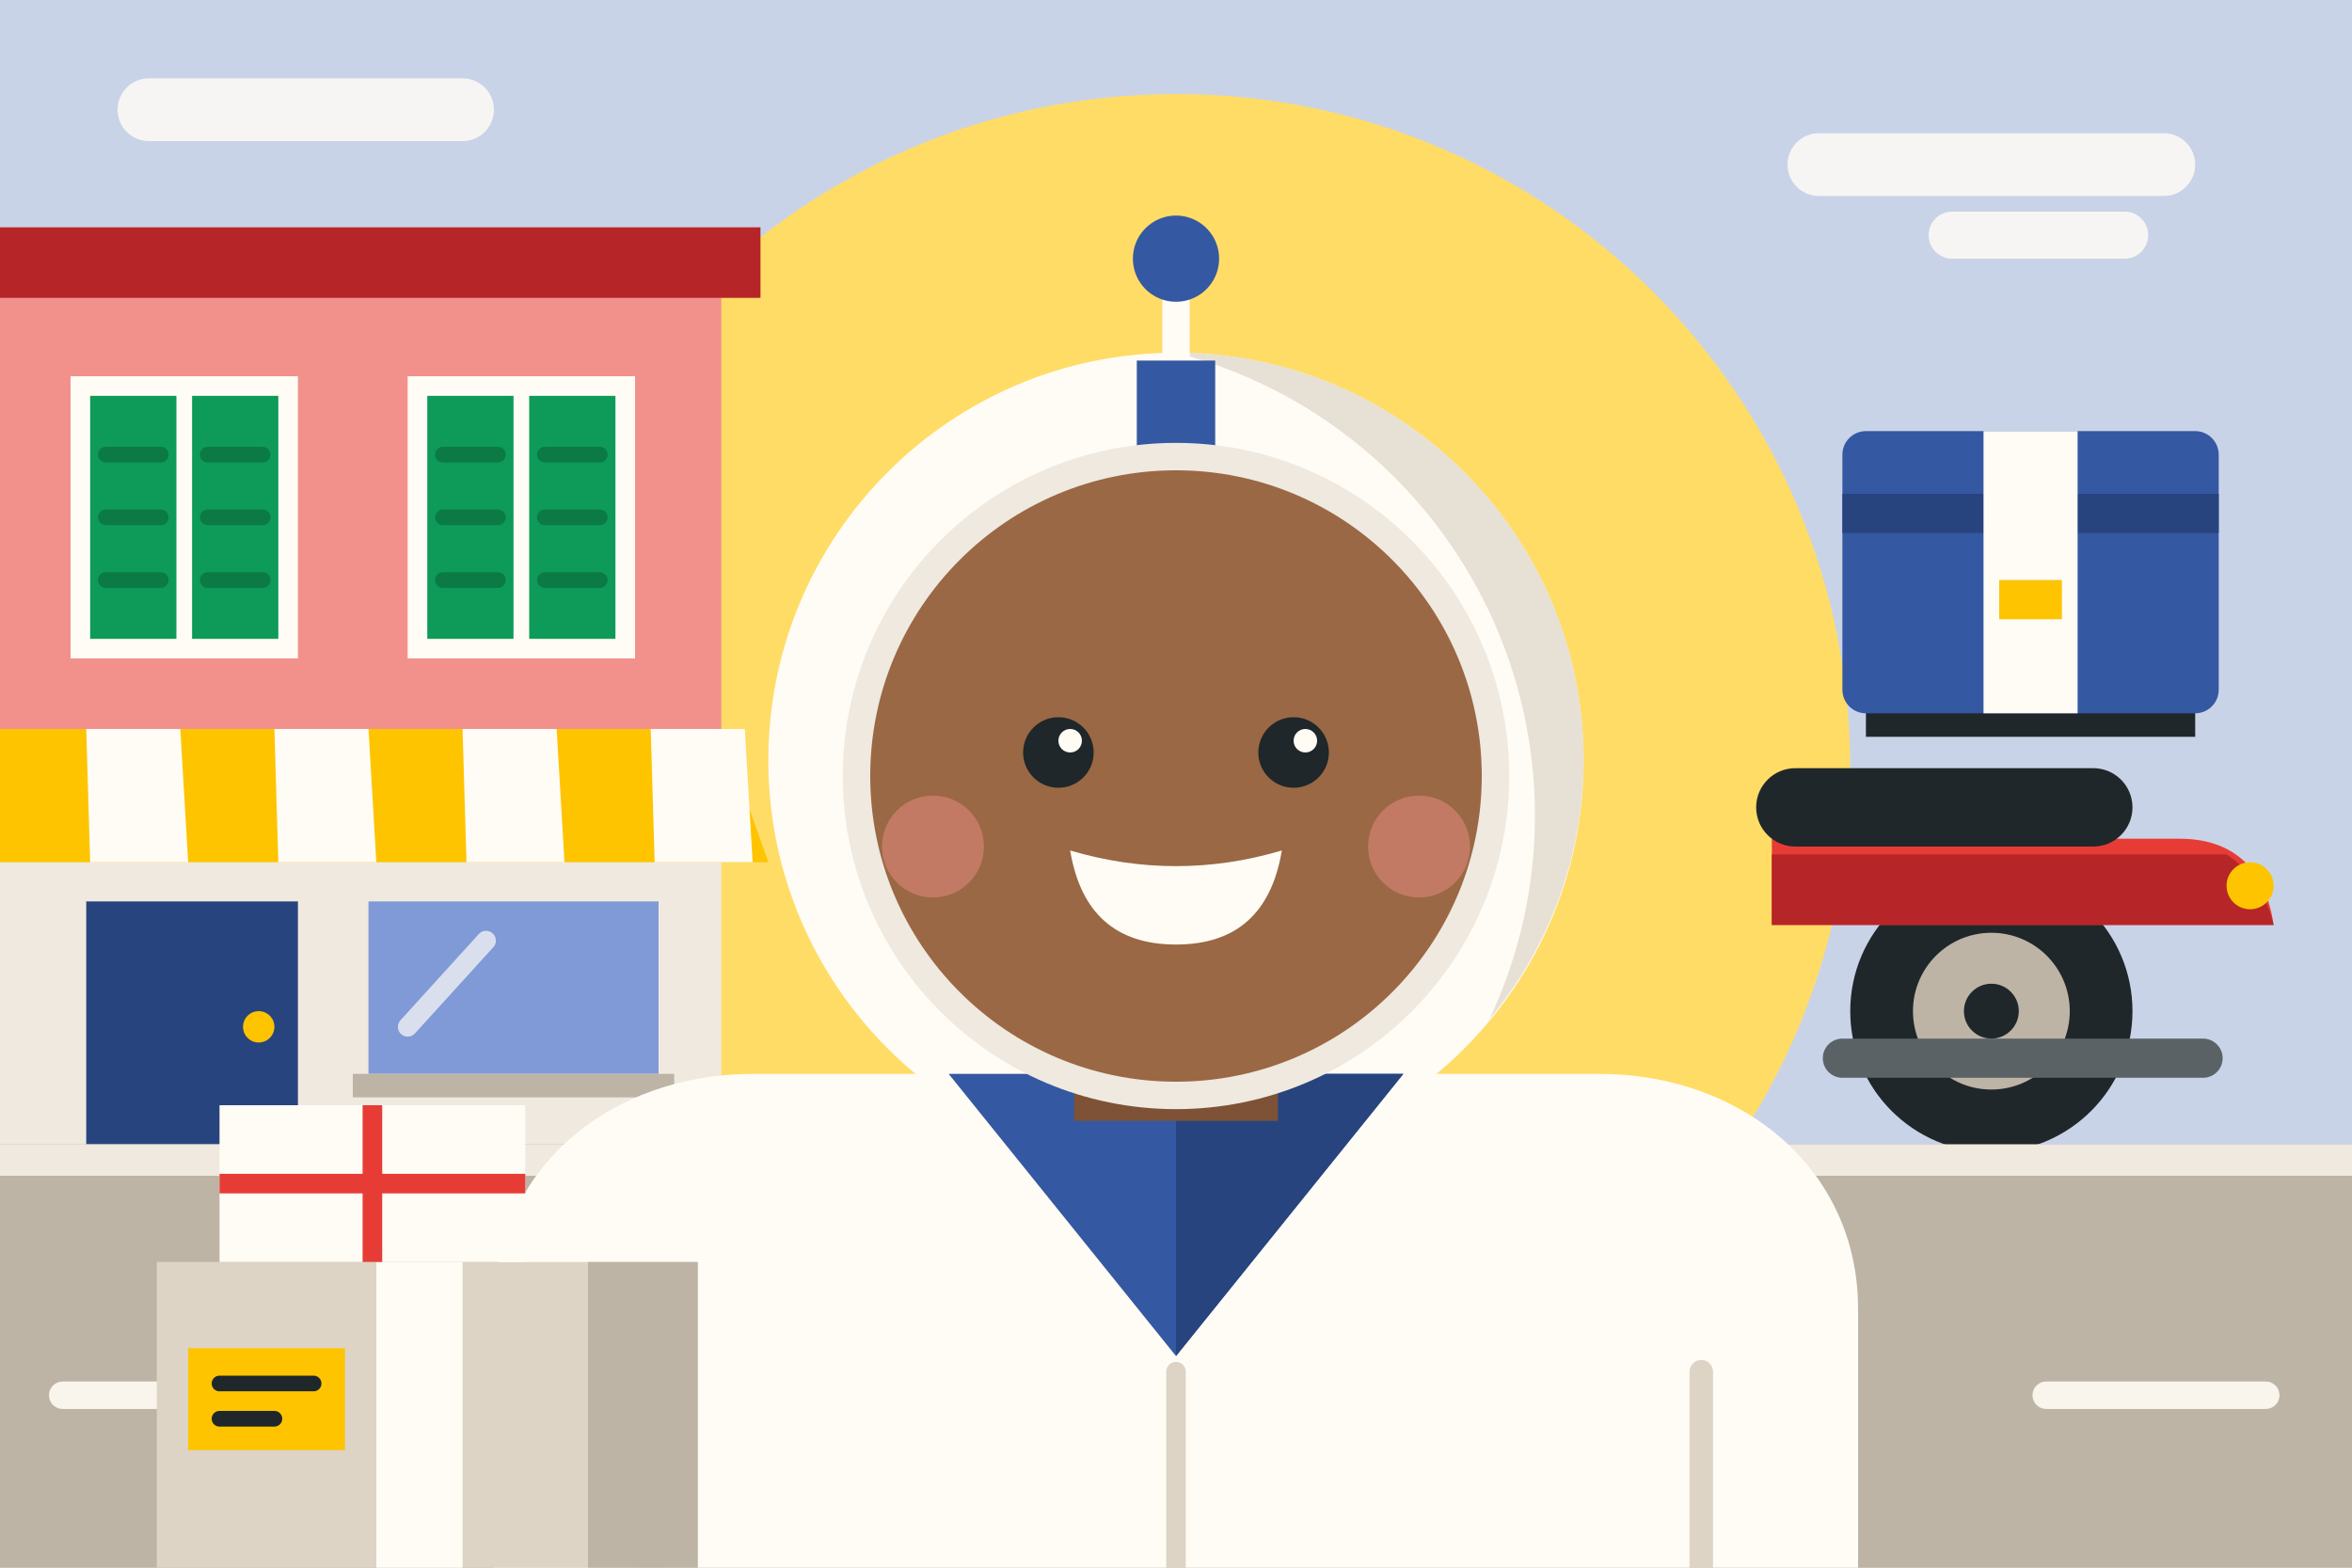
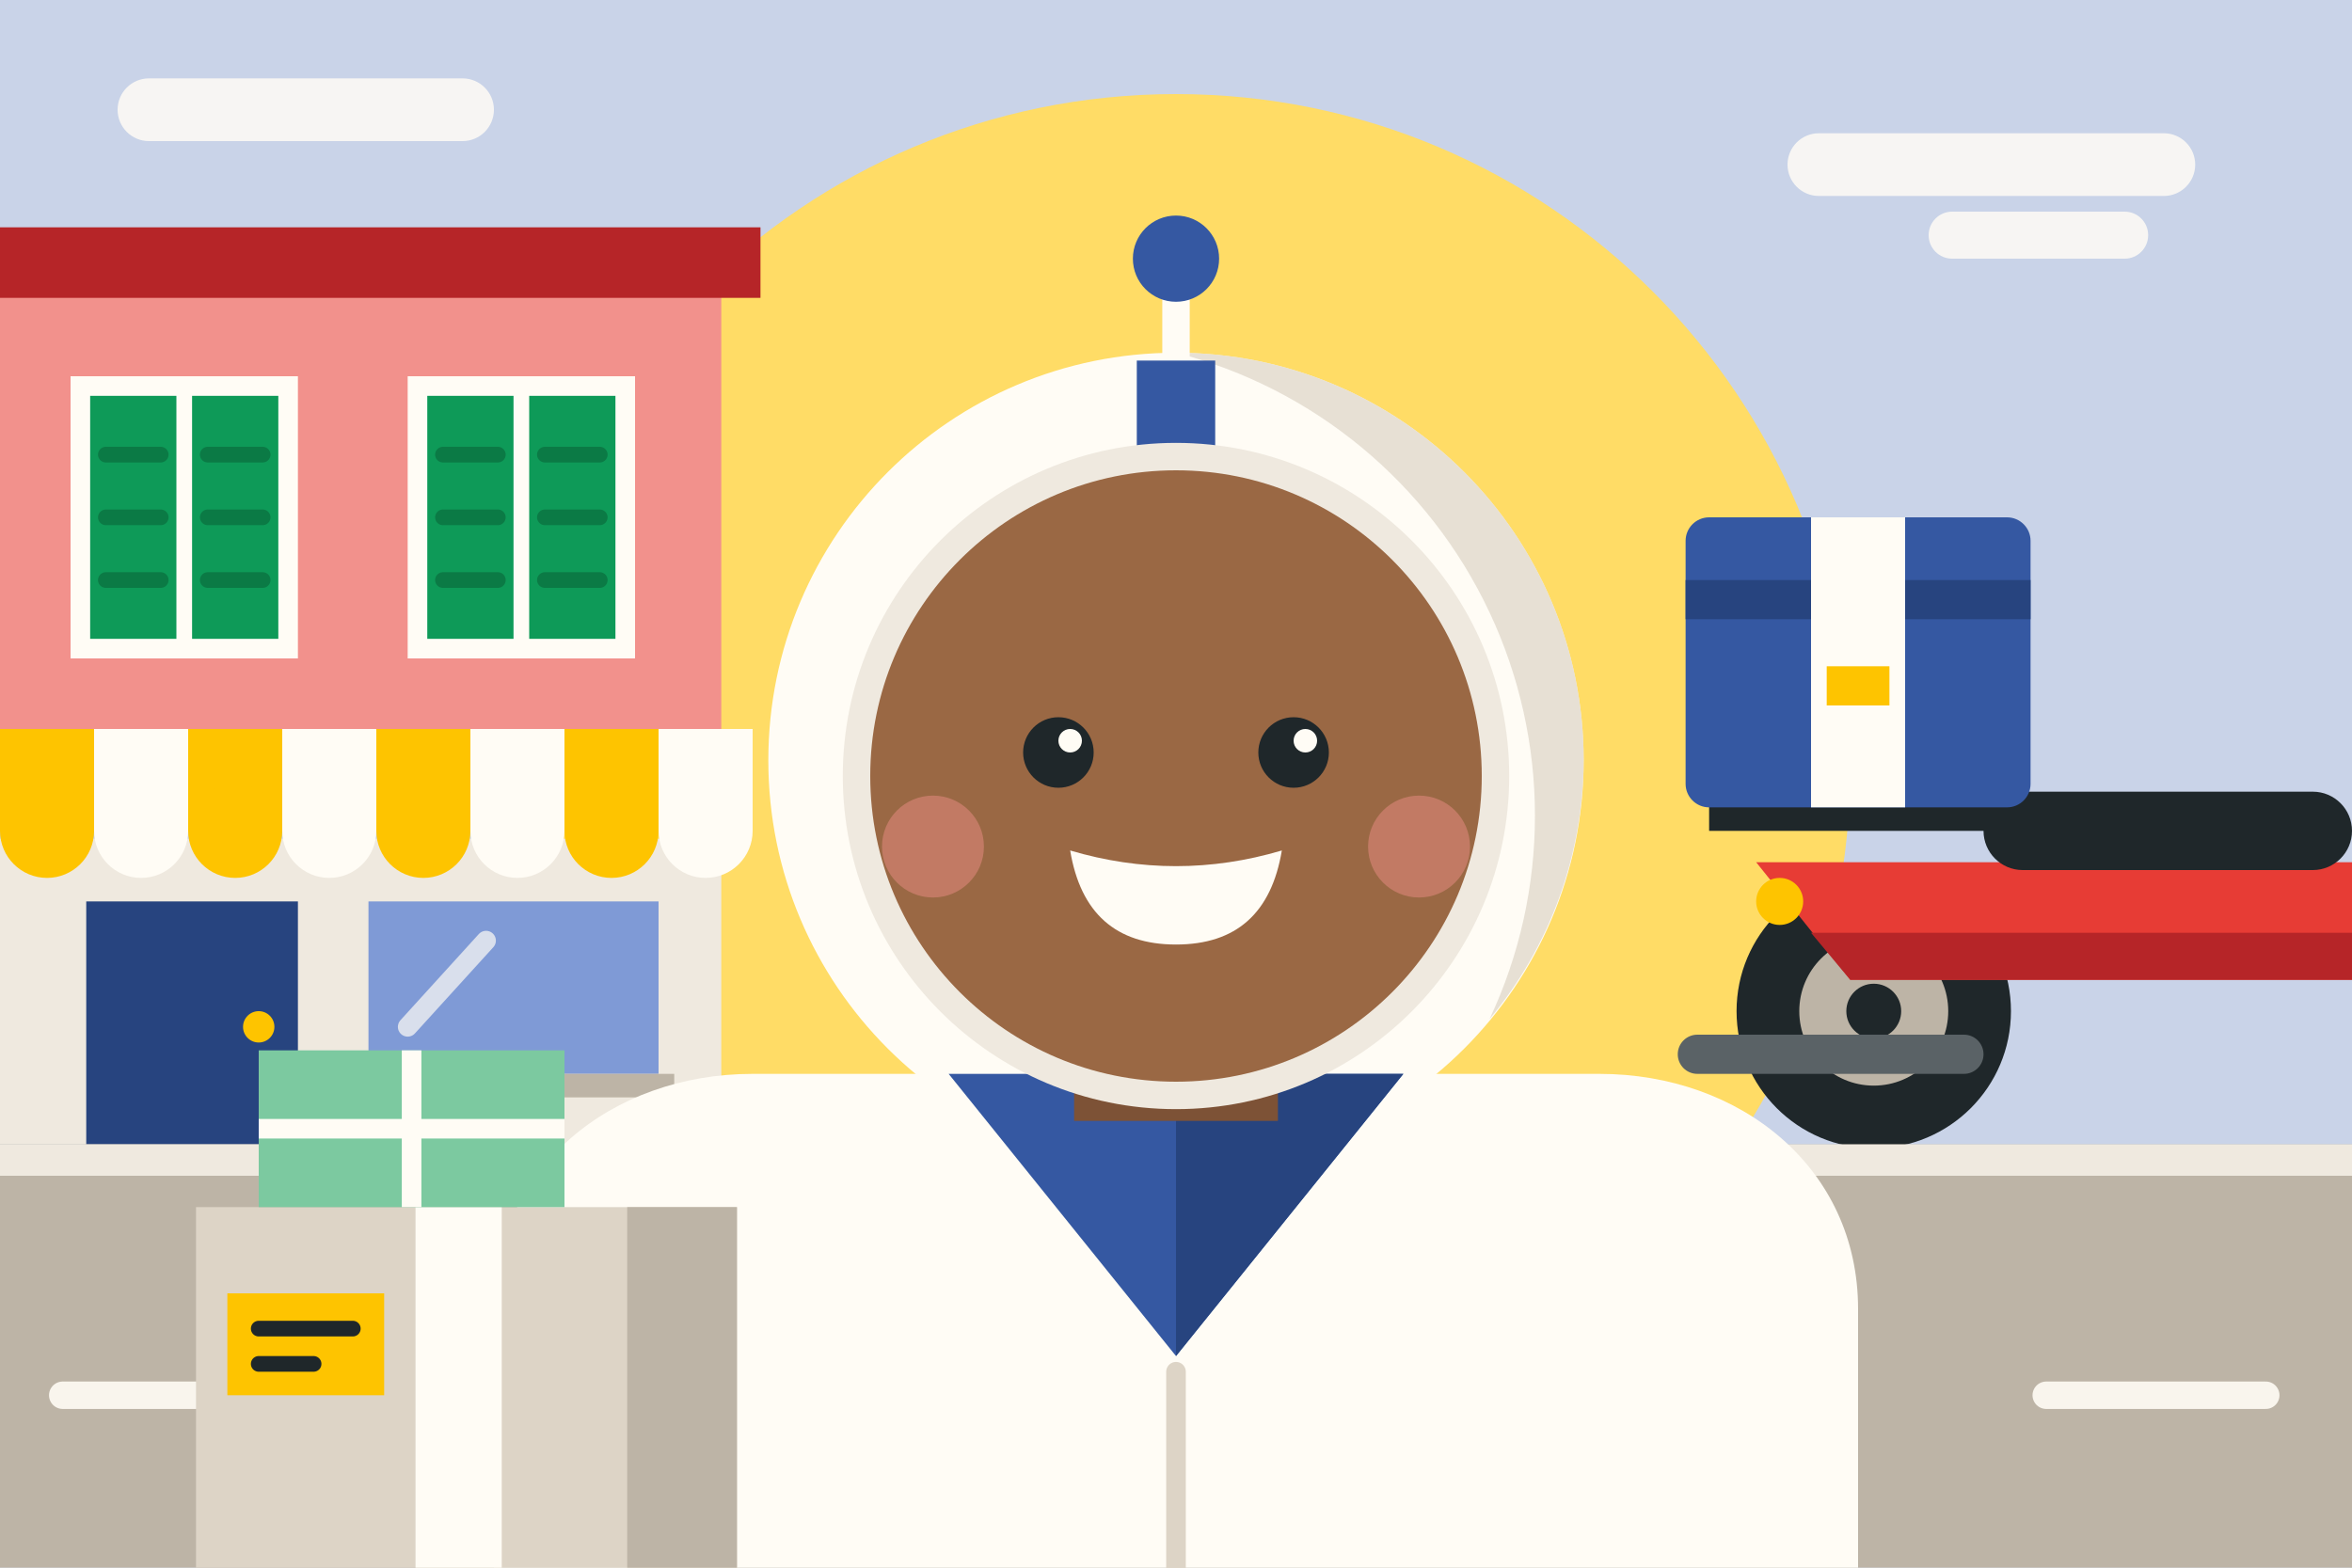
<svg xmlns="http://www.w3.org/2000/svg" viewBox="0 0 600 400">
  <rect x="0" y="0" width="600" height="400" fill="#fffcf5" />
  <rect x="0" y="0" width="600" height="400" fill="#7f9ad6" opacity="0.42" />
  <rect x="30" y="20" width="96" height="16" rx="8" fill="#fffcf5" opacity="0.85" />
-   <rect x="60" y="0" width="0" height="0" fill="#fffcf5" />
  <rect x="456" y="34" width="104" height="16" rx="8" fill="#fffcf5" opacity="0.85" />
  <rect x="492" y="54" width="56" height="12" rx="6" fill="#fffcf5" opacity="0.85" />
  <circle cx="300" cy="196" r="172" fill="#ffdc66" />
  <rect x="0" y="74" width="184" height="114" fill="#f2918c" />
  <rect x="0" y="58" width="194" height="18" fill="#b62528" />
  <rect x="18" y="96" width="58" height="72" fill="#fffcf5" />
  <rect x="23" y="101" width="22" height="62" fill="#0e9a58" />
  <rect x="49" y="101" width="22" height="62" fill="#0e9a58" />
  <path d="M27 116h14M27 132h14M27 148h14M53 116h14M53 132h14M53 148h14" fill="none" stroke="#0b7a45" stroke-width="4" stroke-linecap="round" stroke-linejoin="round" />
  <rect x="104" y="96" width="58" height="72" fill="#fffcf5" />
  <rect x="109" y="101" width="22" height="62" fill="#0e9a58" />
  <rect x="135" y="101" width="22" height="62" fill="#0e9a58" />
  <path d="M113 116h14M113 132h14M113 148h14M139 116h14M139 132h14M139 148h14" fill="none" stroke="#0b7a45" stroke-width="4" stroke-linecap="round" stroke-linejoin="round" />
  <rect x="0" y="214" width="184" height="78" fill="#efe9df" />
  <rect x="22" y="230" width="54" height="62" fill="#27447f" />
  <circle cx="66" cy="262" r="4" fill="#fec400" />
  <rect x="94" y="230" width="74" height="44" fill="#7f9ad6" />
  <path d="M104 262l20-22" fill="none" stroke="#fffcf5" stroke-width="5" stroke-linecap="round" stroke-linejoin="round" opacity="0.7" />
  <rect x="90" y="274" width="82" height="6" fill="#bdb4a6" />
-   <path d="M0 186h184l12 34H0z" fill="#fec400" />
-   <path d="M22 186h24l2 34h-25z" fill="#fffcf5" />
-   <path d="M70 186h24l2 34h-25z" fill="#fffcf5" />
-   <path d="M118 186h24l2 34h-25z" fill="#fffcf5" />
-   <path d="M166 186h24l2 34h-25z" fill="#fffcf5" />
-   <circle cx="508" cy="258" r="36" fill="#1f272a" />
-   <circle cx="508" cy="258" r="20" fill="#bdb4a6" />
-   <circle cx="508" cy="258" r="7" fill="#1f272a" />
-   <path d="M452 214h104c14 0 22 8 24 22H452z" fill="#e73c35" />
-   <path d="M452 236h128c-2-8-6-14-12-18H452z" fill="#b62528" />
-   <rect x="448" y="196" width="96" height="20" rx="10" fill="#1f272a" />
-   <path d="M470 270h92" fill="none" stroke="#5a6266" stroke-width="10" stroke-linecap="round" stroke-linejoin="round" />
-   <circle cx="574" cy="226" r="6" fill="#fec400" />
-   <rect x="476" y="180" width="84" height="8" fill="#1f272a" />
-   <rect x="470" y="110" width="96" height="72" rx="6" fill="#3558a2" />
-   <rect x="470" y="126" width="96" height="10" fill="#27447f" />
-   <rect x="506" y="110" width="24" height="72" fill="#fffcf5" />
-   <rect x="510" y="148" width="16" height="10" fill="#fec400" />
+   <rect x="0" y="186" width="192" height="26" fill="#fec400" />
+   <rect x="24" y="186" width="24" height="26" fill="#fffcf5" />
+   <rect x="72" y="186" width="24" height="26" fill="#fffcf5" />
+   <rect x="120" y="186" width="24" height="26" fill="#fffcf5" />
+   <rect x="168" y="186" width="24" height="26" fill="#fffcf5" />
+   <circle cx="12" cy="212" r="12" fill="#fec400" />
+   <circle cx="36" cy="212" r="12" fill="#fffcf5" />
+   <circle cx="60" cy="212" r="12" fill="#fec400" />
+   <circle cx="84" cy="212" r="12" fill="#fffcf5" />
+   <circle cx="108" cy="212" r="12" fill="#fec400" />
+   <circle cx="132" cy="212" r="12" fill="#fffcf5" />
+   <circle cx="156" cy="212" r="12" fill="#fec400" />
+   <circle cx="180" cy="212" r="12" fill="#fffcf5" />
+   <circle cx="478" cy="258" r="35" fill="#1f272a" />
+   <circle cx="478" cy="258" r="19" fill="#bdb4a6" />
+   <circle cx="478" cy="258" r="7" fill="#1f272a" />
+   <path d="M448 220h152v30H472z" fill="#e73c35" />
+   <path d="M462 238h138v12H472z" fill="#b62528" />
+   <rect x="506" y="202" width="94" height="20" rx="10" fill="#1f272a" />
+   <rect x="428" y="264" width="78" height="10" rx="5" fill="#5a6266" />
+   <circle cx="454" cy="230" r="6" fill="#fec400" />
+   <rect x="436" y="204" width="78" height="8" fill="#1f272a" />
+   <rect x="430" y="132" width="88" height="74" rx="6" fill="#3558a2" />
+   <rect x="430" y="148" width="88" height="10" fill="#27447f" />
+   <rect x="462" y="132" width="24" height="74" fill="#fffcf5" />
+   <rect x="466" y="170" width="16" height="10" fill="#fec400" />
  <rect x="0" y="292" width="600" height="108" fill="#bdb4a6" />
  <rect x="0" y="292" width="600" height="8" fill="#efe9df" />
  <path d="M16 356h44M522 356h56" fill="none" stroke="#fffcf5" stroke-width="7" stroke-linecap="round" stroke-linejoin="round" opacity="0.9" />
  <circle cx="300" cy="194" r="104" fill="#fffcf5" />
  <path d="M300 90a104 104 0 01104 104 104 104 0 01-24 66 122 122 0 00-80-170z" fill="#ddd4c6" opacity="0.7" />
  <path d="M300 92V72" fill="none" stroke="#fffcf5" stroke-width="7" stroke-linecap="round" stroke-linejoin="round" />
  <circle cx="300" cy="66" r="11" fill="#3558a2" />
  <rect x="290" y="92" width="20" height="30" fill="#3558a2" />
  <path d="M126 400v-66c0-36 30-60 66-60h216c36 0 66 24 66 60v66z" fill="#fffcf5" />
-   <path d="M166 400v-50M434 400v-50" fill="none" stroke="#ddd4c6" stroke-width="6" stroke-linecap="round" stroke-linejoin="round" />
  <path d="M242 274h116l-58 72z" fill="#3558a2" />
  <path d="M300 274h58l-58 72z" fill="#27447f" />
  <path d="M300 350v50" fill="none" stroke="#ddd4c6" stroke-width="5" stroke-linecap="round" stroke-linejoin="round" />
  <rect x="274" y="250" width="52" height="36" fill="#7d5236" />
  <circle cx="300" cy="198" r="85" fill="#efe9df" />
  <circle cx="300" cy="198" r="78" fill="#9a6844" />
  <circle cx="238" cy="216" r="13" fill="#f2918c" opacity="0.45" />
  <circle cx="362" cy="216" r="13" fill="#f2918c" opacity="0.45" />
  <circle cx="270" cy="192" r="9" fill="#1f272a" />
  <circle cx="330" cy="192" r="9" fill="#1f272a" />
  <circle cx="273" cy="189" r="3" fill="#fffcf5" />
  <circle cx="333" cy="189" r="3" fill="#fffcf5" />
  <path d="M273 217q27 8 54 0q-4 24-27 24t-27-24z" fill="#fffcf5" />
-   <rect x="40" y="322" width="138" height="78" fill="#ddd4c6" />
-   <rect x="150" y="322" width="28" height="78" fill="#bdb4a6" />
-   <rect x="96" y="322" width="22" height="78" fill="#fffcf5" />
-   <rect x="126" y="340" width="20" height="0" fill="#fec400" />
-   <rect x="56" y="282" width="78" height="40" fill="#fffcf5" />
-   <path d="M95 282v40M56 302h78" fill="none" stroke="#e73c35" stroke-width="5" stroke-linecap="butt" stroke-linejoin="round" />
-   <rect x="48" y="344" width="40" height="26" fill="#fec400" />
-   <path d="M56 353h24M56 362h14" fill="none" stroke="#1f272a" stroke-width="4" stroke-linecap="round" stroke-linejoin="round" />
+   <rect x="50" y="308" width="138" height="92" fill="#ddd4c6" />
+   <rect x="160" y="308" width="28" height="92" fill="#bdb4a6" />
+   <rect x="106" y="308" width="22" height="92" fill="#fffcf5" />
+   <rect x="66" y="268" width="78" height="40" fill="#7cc9a0" />
+   <path d="M105 268v40M66 288h78" fill="none" stroke="#fffcf5" stroke-width="5" stroke-linecap="butt" stroke-linejoin="round" />
+   <rect x="58" y="330" width="40" height="26" fill="#fec400" />
+   <path d="M66 339h24M66 348h14" fill="none" stroke="#1f272a" stroke-width="4" stroke-linecap="round" stroke-linejoin="round" />
</svg>
